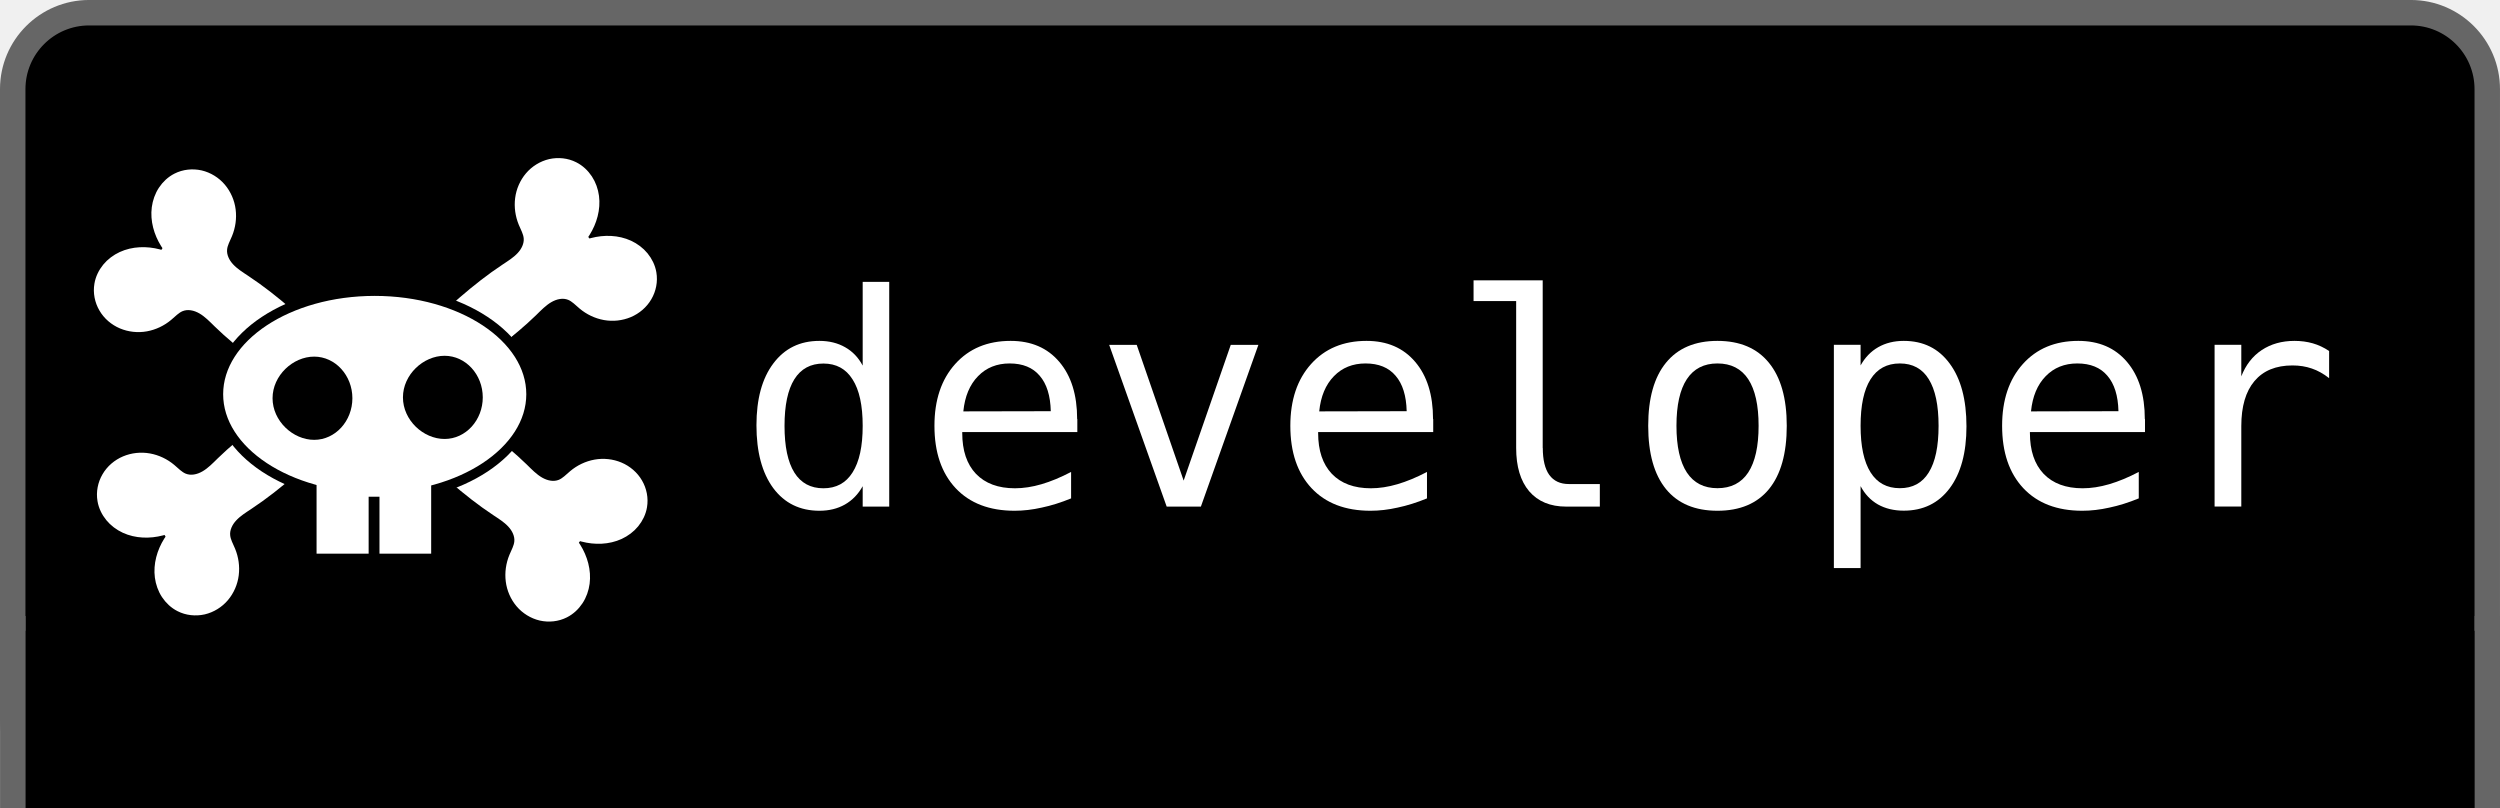
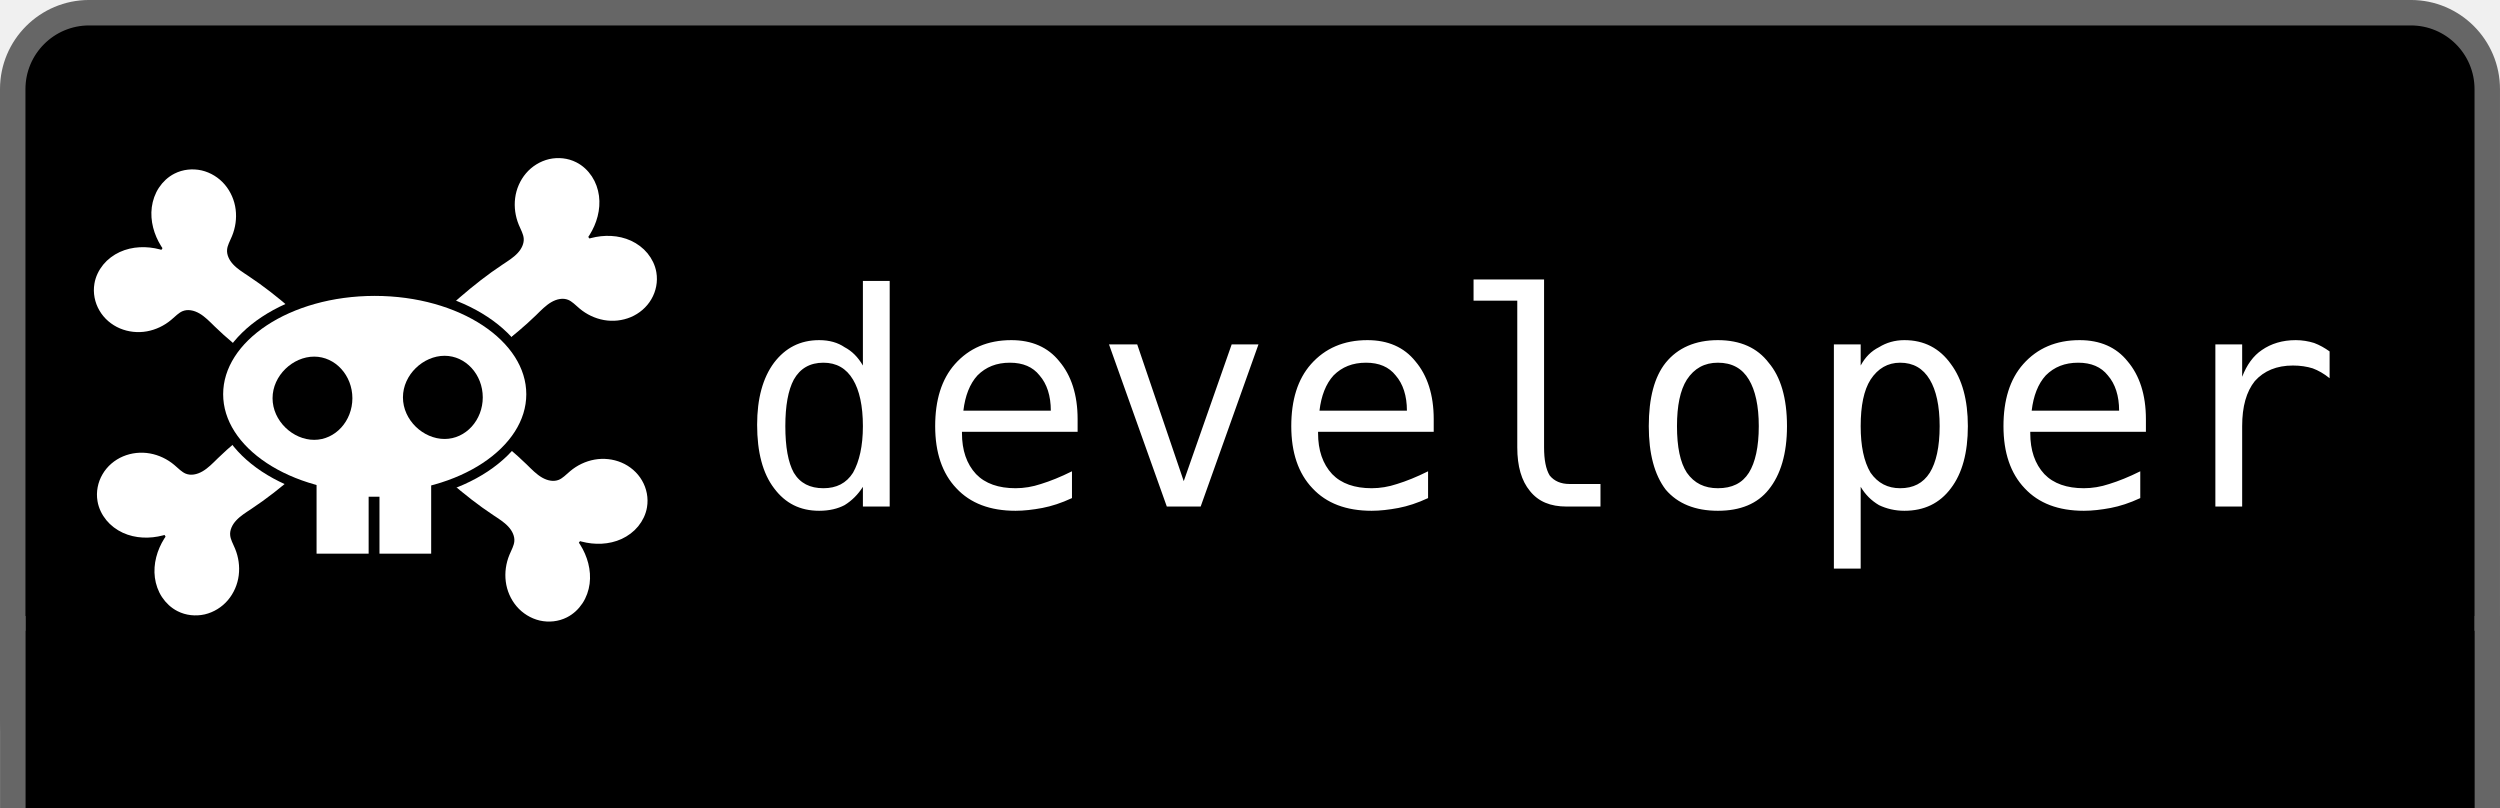
<svg xmlns="http://www.w3.org/2000/svg" width="25.967mm" height="8.391mm" viewBox="0 0 25.967 8.391" id="svg5978" version="1.1">
  <defs id="defs5980">
    <linearGradient id="linearGradient4502">
      <stop style="stop-color:#00fd00;stop-opacity:1;" offset="0" id="stop4504" />
      <stop style="stop-color:#00e100;stop-opacity:0;" offset="1" id="stop4506" />
    </linearGradient>
  </defs>
  <g id="layer1" transform="translate(-89.82604,-75.84613)">
    <g transform="matrix(0.9375,0,0,0.9375,48.21505,9.249671)" id="g9973-2">
      <rect style="fill:#000000;stroke:#666666;stroke-width:0.282px;stroke-linecap:butt;stroke-linejoin:miter;stroke-opacity:1" id="rect5653-9-0-5" width="27.416" height="8.668" x="44.526" y="71.177" rx="0.847" />
-       <g style="font-style:normal;font-weight:normal;font-size:4.682px;line-height:125%;font-family:Sans;letter-spacing:0px;word-spacing:0px;fill:#000000;fill-opacity:1;stroke:none" id="text5655-6-2-1">
-         <path d="m 53.943,75.086 0,-0.927 0.294,0 0,2.49 -0.294,0 0,-0.226 q -0.074,0.133 -0.197,0.203 -0.122,0.069 -0.282,0.069 -0.325,0 -0.512,-0.251 -0.186,-0.253 -0.186,-0.696 0,-0.437 0.187,-0.685 0.187,-0.25 0.51,-0.25 0.162,0 0.285,0.07 0.123,0.069 0.194,0.202 z m -0.866,0.669 q 0,0.342 0.109,0.517 0.109,0.174 0.322,0.174 0.213,0 0.323,-0.176 0.112,-0.176 0.112,-0.515 0,-0.341 -0.112,-0.515 -0.11,-0.176 -0.323,-0.176 -0.213,0 -0.322,0.174 -0.109,0.174 -0.109,0.517 z" style="font-style:normal;font-variant:normal;font-weight:normal;font-stretch:normal;font-size:3.277px;font-family:'DejaVu Sans Mono';-inkscape-font-specification:'DejaVu Sans Mono';fill:#ffffff" id="path8831" />
-         <path d="m 56.321,75.679 0,0.144 -1.275,0 0,0.01 q 0,0.293 0.152,0.453 0.154,0.16 0.432,0.16 0.141,0 0.294,-0.045 0.154,-0.045 0.328,-0.136 l 0,0.293 q -0.168,0.069 -0.325,0.102 -0.155,0.035 -0.301,0.035 -0.418,0 -0.653,-0.25 -0.235,-0.251 -0.235,-0.691 0,-0.429 0.23,-0.685 0.23,-0.256 0.614,-0.256 0.342,0 0.539,0.232 0.198,0.232 0.198,0.634 z m -0.294,-0.086 q -0.006,-0.259 -0.123,-0.394 -0.115,-0.136 -0.333,-0.136 -0.213,0 -0.35,0.141 -0.138,0.141 -0.163,0.39 l 0.97,-0.002 z" style="font-style:normal;font-variant:normal;font-weight:normal;font-stretch:normal;font-size:3.277px;font-family:'DejaVu Sans Mono';-inkscape-font-specification:'DejaVu Sans Mono';fill:#ffffff" id="path8833" />
-         <path d="m 56.673,74.857 0.306,0 0.52,1.504 0.522,-1.504 0.306,0 -0.637,1.792 -0.379,0 -0.637,-1.792 z" style="font-style:normal;font-variant:normal;font-weight:normal;font-stretch:normal;font-size:3.277px;font-family:'DejaVu Sans Mono';-inkscape-font-specification:'DejaVu Sans Mono';fill:#ffffff" id="path8835" />
-         <path d="m 60.264,75.679 0,0.144 -1.275,0 0,0.01 q 0,0.293 0.152,0.453 0.154,0.16 0.432,0.16 0.141,0 0.294,-0.045 0.154,-0.045 0.328,-0.136 l 0,0.293 q -0.168,0.069 -0.325,0.102 -0.155,0.035 -0.301,0.035 -0.418,0 -0.653,-0.25 -0.235,-0.251 -0.235,-0.691 0,-0.429 0.23,-0.685 0.23,-0.256 0.614,-0.256 0.342,0 0.539,0.232 0.198,0.232 0.198,0.634 z m -0.294,-0.086 q -0.006,-0.259 -0.123,-0.394 -0.115,-0.136 -0.333,-0.136 -0.213,0 -0.35,0.141 -0.138,0.141 -0.163,0.39 l 0.97,-0.002 z" style="font-style:normal;font-variant:normal;font-weight:normal;font-stretch:normal;font-size:3.277px;font-family:'DejaVu Sans Mono';-inkscape-font-specification:'DejaVu Sans Mono';fill:#ffffff" id="path8837" />
-         <path d="m 61.478,75.999 q 0,0.198 0.072,0.299 0.074,0.101 0.216,0.101 l 0.344,0 0,0.25 -0.373,0 q -0.264,0 -0.41,-0.17 -0.144,-0.17 -0.144,-0.48 l 0,-1.627 -0.472,0 0,-0.23 0.766,0 0,1.858 z" style="font-style:normal;font-variant:normal;font-weight:normal;font-stretch:normal;font-size:3.277px;font-family:'DejaVu Sans Mono';-inkscape-font-specification:'DejaVu Sans Mono';fill:#ffffff" id="path8839" />
-         <path d="m 63.413,75.063 q -0.224,0 -0.339,0.174 -0.115,0.174 -0.115,0.517 0,0.341 0.115,0.517 0.115,0.174 0.339,0.174 0.226,0 0.341,-0.174 0.115,-0.176 0.115,-0.517 0,-0.342 -0.115,-0.517 -0.115,-0.174 -0.341,-0.174 z m 0,-0.25 q 0.373,0 0.57,0.242 0.198,0.242 0.198,0.699 0,0.459 -0.197,0.701 -0.197,0.24 -0.571,0.24 -0.373,0 -0.57,-0.24 -0.197,-0.242 -0.197,-0.701 0,-0.458 0.197,-0.699 0.197,-0.242 0.57,-0.242 z" style="font-style:normal;font-variant:normal;font-weight:normal;font-stretch:normal;font-size:3.277px;font-family:'DejaVu Sans Mono';-inkscape-font-specification:'DejaVu Sans Mono';fill:#ffffff" id="path8841" />
-         <path d="m 64.999,76.423 0,0.907 -0.296,0 0,-2.474 0.296,0 0,0.229 q 0.074,-0.133 0.195,-0.202 0.123,-0.07 0.283,-0.07 0.325,0 0.509,0.251 0.186,0.251 0.186,0.696 0,0.437 -0.186,0.686 -0.186,0.248 -0.509,0.248 -0.163,0 -0.286,-0.069 -0.122,-0.07 -0.192,-0.203 z m 0.864,-0.669 q 0,-0.342 -0.109,-0.517 -0.107,-0.174 -0.32,-0.174 -0.214,0 -0.325,0.176 -0.11,0.174 -0.11,0.515 0,0.339 0.11,0.515 0.11,0.176 0.325,0.176 0.213,0 0.32,-0.174 0.109,-0.174 0.109,-0.517 z" style="font-style:normal;font-variant:normal;font-weight:normal;font-stretch:normal;font-size:3.277px;font-family:'DejaVu Sans Mono';-inkscape-font-specification:'DejaVu Sans Mono';fill:#ffffff" id="path8843" />
-         <path d="m 68.15,75.679 0,0.144 -1.275,0 0,0.01 q 0,0.293 0.152,0.453 0.154,0.16 0.432,0.16 0.141,0 0.294,-0.045 0.154,-0.045 0.328,-0.136 l 0,0.293 q -0.168,0.069 -0.325,0.102 -0.155,0.035 -0.301,0.035 -0.418,0 -0.653,-0.25 -0.235,-0.251 -0.235,-0.691 0,-0.429 0.23,-0.685 0.23,-0.256 0.614,-0.256 0.342,0 0.539,0.232 0.198,0.232 0.198,0.634 z m -0.294,-0.086 q -0.006,-0.259 -0.123,-0.394 -0.115,-0.136 -0.333,-0.136 -0.213,0 -0.35,0.141 -0.138,0.141 -0.163,0.39 l 0.97,-0.002 z" style="font-style:normal;font-variant:normal;font-weight:normal;font-stretch:normal;font-size:3.277px;font-family:'DejaVu Sans Mono';-inkscape-font-specification:'DejaVu Sans Mono';fill:#ffffff" id="path8845" />
-         <path d="m 70.19,75.226 q -0.094,-0.074 -0.192,-0.107 -0.098,-0.034 -0.214,-0.034 -0.275,0 -0.421,0.173 -0.146,0.173 -0.146,0.499 l 0,0.891 -0.296,0 0,-1.792 0.296,0 0,0.35 q 0.074,-0.19 0.226,-0.291 0.154,-0.102 0.363,-0.102 0.109,0 0.203,0.027 0.094,0.027 0.181,0.085 l 0,0.301 z" style="font-style:normal;font-variant:normal;font-weight:normal;font-stretch:normal;font-size:3.277px;font-family:'DejaVu Sans Mono';-inkscape-font-specification:'DejaVu Sans Mono';fill:#ffffff" id="path8847" />
-       </g>
+       <text xml:space="preserve" style="font-style:normal;font-weight:normal;font-size:4.682px;line-height:125%;font-family:Sans;letter-spacing:0px;word-spacing:0px;fill:#000000;fill-opacity:1;stroke:none" x="52.57" y="76.649" id="text5655-6-2-1">
+         <tspan id="tspan5657-9-1-1" x="52.57" y="76.649" style="font-style:normal;font-variant:normal;font-weight:normal;font-stretch:normal;font-size:3.277px;font-family:'DejaVu Sans Mono';-inkscape-font-specification:'DejaVu Sans Mono';fill:#ffffff">developer</tspan>
+       </text>
      <text xml:space="preserve" style="font-style:normal;font-weight:normal;font-size:11.289px;line-height:125%;font-family:Sans;letter-spacing:0px;word-spacing:0px;fill:#000000;fill-opacity:1;stroke:none;stroke-width:1px;stroke-linecap:butt;stroke-linejoin:miter;stroke-opacity:1" x="23.93" y="71.434" id="text13068">
        <tspan id="tspan13070" x="23.93" y="71.434" />
      </text>
      <text xml:space="preserve" style="font-style:normal;font-weight:normal;font-size:9.263px;line-height:125%;font-family:Sans;letter-spacing:0px;word-spacing:0px;fill:#ffffff;fill-opacity:1;stroke:none;stroke-width:1px;stroke-linecap:butt;stroke-linejoin:miter;stroke-opacity:1" x="47.25" y="77.3" id="text13072">
        <tspan id="tspan13074" x="47.25" y="77.3" />
      </text>
      <g style="stroke:#ffffff;stroke-width:1.462;fill:#ffffff" transform="matrix(0.6842361,0,0,0.6835565,11.89105,28.43185)" id="g4618">
        <g style="stroke:#ffffff;stroke-width:1.158;fill:#ffffff" transform="matrix(-0.7478905,-1.016779,-1.01666,0.7479777,167.5251,56.49062)" id="g14306-1">
          <g style="stroke-width:1.158;stroke:#ffffff;fill:#ffffff" id="g4592">
            <g transform="translate(-3.417744,-9.731978)" id="g14294-1" style="stroke:#ffffff;stroke-width:1.158;fill:#ffffff">
              <path id="path14028-0-6-1-4" d="m 49.101,85.015 c -0.01,-0.071 -0.028,-0.141 -0.055,-0.208 -0.06,-0.152 -0.166,-0.289 -0.309,-0.368 -0.071,-0.039 -0.152,-0.064 -0.233,-0.068 -0.082,-0.004 -0.164,0.011 -0.237,0.048 -0.096,0.048 -0.173,0.132 -0.215,0.23 -0.043,0.098 -0.051,0.211 -0.026,0.315 0.025,0.104 0.081,0.2 0.159,0.274 0.078,0.074 0.176,0.126 0.28,0.151 0.065,0.016 0.134,0.023 0.192,0.058 0.039,0.024 0.07,0.059 0.091,0.1 0.021,0.04 0.033,0.085 0.038,0.13 0.01,0.09 -0.006,0.181 -0.019,0.272 -0.057,0.406 -0.041,0.818 -0.056,1.227 -0.01,0.282 -0.036,0.563 -0.076,0.842" style="fill:#ffffff;fill-rule:evenodd;stroke:#ffffff;stroke-width:0.106;stroke-linecap:butt;stroke-linejoin:miter;stroke-opacity:1" />
              <path id="path14028-0-6-1-8-9" d="m 49.132,85.005 c 0.01,-0.071 0.028,-0.141 0.055,-0.208 0.06,-0.152 0.166,-0.289 0.309,-0.368 0.071,-0.039 0.152,-0.064 0.233,-0.068 0.082,-0.004 0.164,0.011 0.237,0.048 0.096,0.048 0.172,0.132 0.215,0.23 0.042,0.098 0.051,0.211 0.026,0.315 -0.025,0.104 -0.081,0.2 -0.159,0.274 -0.078,0.074 -0.175,0.126 -0.279,0.152 -0.065,0.016 -0.134,0.023 -0.192,0.058 -0.037,0.022 -0.066,0.054 -0.088,0.091 -0.022,0.037 -0.036,0.078 -0.044,0.12 -0.016,0.084 -0.009,0.17 -0.005,0.255 0.023,0.457 -0.033,0.915 -0.086,1.369 -0.022,0.188 -0.043,0.376 -0.064,0.563" style="fill:#ffffff;fill-rule:evenodd;stroke:#ffffff;stroke-width:0.106;stroke-linecap:butt;stroke-linejoin:miter;stroke-opacity:1" />
            </g>
            <path id="path4582" d="m 45.908,78.074 -0.701,0.148" style="fill:#ffffff;fill-rule:evenodd;stroke:#ffffff;stroke-width:0.327px;stroke-linecap:butt;stroke-linejoin:miter;stroke-opacity:1" />
            <path id="path4588" d="m 45.724,75.394 c 0.052,0.483 0.062,0.973 0.094,1.46 0.014,0.357 0.047,0.715 0.045,1.072 -0.019,0.116 -0.198,0.068 -0.284,0.113 -0.094,0.012 -0.19,0.052 -0.285,0.041 -0.028,-0.132 0.011,-0.279 0.016,-0.415 0.105,-0.758 0.214,-1.516 0.356,-2.268 0.009,-0.027 0.046,-0.029 0.058,-0.004 z" style="opacity:1;fill:#ffffff;fill-opacity:1;stroke:#ffffff;stroke-width:0.378;stroke-opacity:1" />
            <path id="path4590" d="m 45.726,75.274 c 0.018,0.061 0.01,0.129 0.018,0.193 0.047,0.816 0.094,1.632 0.131,2.448 0.003,0.04 -0.006,0.086 -0.056,0.081 -0.179,0.036 -0.359,0.078 -0.538,0.112 -0.041,-0.015 -0.007,-0.073 -0.011,-0.106 0.02,-0.202 0.033,-0.404 0.067,-0.605 0.098,-0.655 0.198,-1.309 0.306,-1.963 0.015,-0.055 0.012,-0.119 0.045,-0.166 0.012,-0.01 0.03,-0.006 0.038,0.006 z" style="opacity:1;fill:#ffffff;fill-opacity:1;stroke:#ffffff;stroke-width:0.378;stroke-opacity:1" />
          </g>
        </g>
        <path style="opacity:1;fill:#ffffff;fill-opacity:1;stroke:#ffffff;stroke-width:0.378;stroke-opacity:1" d="m 43.594,-16.077 c -1.702,0.983 -3.325,2.134 -4.992,3.188 -1.571,1.051 -3.19,2.034 -4.722,3.139 0.116,0.666 0.547,1.307 0.807,1.955 0.083,0.201 0.252,0.666 0.502,0.357 2.88,-2.668 5.681,-5.424 8.411,-8.244 0.145,-0.104 0.301,-0.397 -0.006,-0.395 z" id="path4608" transform="matrix(0.2822222,0,0,0.2822222,44.40046,70.91444)" />
        <path style="opacity:1;fill:#ffffff;fill-opacity:1;stroke:#ffffff;stroke-width:0.378;stroke-opacity:1" d="m 42.865,-20.977 c -1.514,0.067 -2.428,1.874 -1.848,3.204 0.204,0.551 0.515,1.21 0.111,1.754 -0.465,0.831 -1.447,1.165 -2.131,1.782 -1.344,1.056 -2.675,2.159 -3.825,3.426 -0.053,0.121 -0.303,0.094 -0.3,0.28 -0.396,0.267 -1.133,0.566 -0.929,1.169 0.279,0.694 0.561,1.418 1.003,2.023 0.388,-0.031 0.644,-0.506 0.967,-0.707 0.524,-0.497 1.078,-0.969 1.654,-1.389 0.204,-0.207 0.235,-0.642 0.599,-0.639 0.496,-0.023 0.887,-0.562 1.311,-0.824 1.099,-0.795 1.987,-1.867 3.153,-2.566 0.643,-0.351 1.353,0.037 1.818,0.503 0.864,0.696 2.24,0.853 3.092,0.05 0.915,-0.675 0.964,-2.138 0.109,-2.882 -0.595,-0.635 -1.489,-0.8 -2.319,-0.672 -0.535,0.033 -1.099,0.328 -1.57,0.404 -0.017,-0.076 0.209,-0.26 0.235,-0.399 0.742,-0.915 1.338,-2.255 0.716,-3.393 -0.351,-0.672 -1.066,-1.182 -1.846,-1.124 z" id="path4610" transform="matrix(0.2822222,0,0,0.2822222,44.40046,70.91444)" />
        <path style="opacity:1;fill:#ffffff;fill-opacity:1;stroke:#ffffff;stroke-width:0.378;stroke-opacity:1" d="m 42.857,-21.02 c -1.357,0.098 -2.298,1.581 -1.982,2.87 0.109,0.722 0.734,1.573 0.113,2.229 -0.838,0.968 -2.026,1.535 -2.952,2.411 -1.397,1.167 -2.701,2.438 -4.079,3.623 -0.277,0.428 0.175,0.939 0.296,1.352 0.218,0.428 0.391,0.891 0.668,1.284 0.403,-0.057 0.658,-0.542 1.001,-0.753 1.753,-1.606 3.792,-2.868 5.517,-4.507 0.633,-0.526 1.439,-1.314 2.333,-0.87 0.669,0.416 1.306,1.052 2.168,1.017 1.177,0.12 2.4,-0.822 2.345,-2.055 -0.022,-1.296 -1.353,-2.264 -2.6,-2.1 -0.587,-0.025 -1.272,0.252 -1.749,0.321 0.538,-0.886 1.213,-1.834 1.041,-2.934 -0.104,-1.048 -1.059,-1.92 -2.12,-1.888 z" id="path4612" transform="matrix(0.2822222,0,0,0.2822222,44.40046,70.91444)" />
      </g>
      <g transform="matrix(-0.6842361,0,0,0.6835565,85.1972,28.55711)" id="g4618-4" style="stroke:#ffffff;stroke-width:1.462;fill:#ffffff">
        <g style="stroke:#ffffff;stroke-width:1.158;fill:#ffffff" transform="matrix(-0.7478905,-1.016779,-1.01666,0.7479777,167.5251,56.49062)" id="g14306-1-1">
          <g style="stroke-width:1.158;stroke:#ffffff;fill:#ffffff" id="g4592-2">
            <g transform="translate(-3.417744,-9.731978)" id="g14294-1-0" style="stroke:#ffffff;stroke-width:1.158;fill:#ffffff">
              <path id="path14028-0-6-1-4-6" d="m 49.101,85.015 c -0.01,-0.071 -0.028,-0.141 -0.055,-0.208 -0.06,-0.152 -0.166,-0.289 -0.309,-0.368 -0.071,-0.039 -0.152,-0.064 -0.233,-0.068 -0.082,-0.004 -0.164,0.011 -0.237,0.048 -0.096,0.048 -0.173,0.132 -0.215,0.23 -0.043,0.098 -0.051,0.211 -0.026,0.315 0.025,0.104 0.081,0.2 0.159,0.274 0.078,0.074 0.176,0.126 0.28,0.151 0.065,0.016 0.134,0.023 0.192,0.058 0.039,0.024 0.07,0.059 0.091,0.1 0.021,0.04 0.033,0.085 0.038,0.13 0.01,0.09 -0.006,0.181 -0.019,0.272 -0.057,0.406 -0.041,0.818 -0.056,1.227 -0.01,0.282 -0.036,0.563 -0.076,0.842" style="fill:#ffffff;fill-rule:evenodd;stroke:#ffffff;stroke-width:0.106;stroke-linecap:butt;stroke-linejoin:miter;stroke-opacity:1" />
              <path id="path14028-0-6-1-8-9-7" d="m 49.132,85.005 c 0.01,-0.071 0.028,-0.141 0.055,-0.208 0.06,-0.152 0.166,-0.289 0.309,-0.368 0.071,-0.039 0.152,-0.064 0.233,-0.068 0.082,-0.004 0.164,0.011 0.237,0.048 0.096,0.048 0.172,0.132 0.215,0.23 0.042,0.098 0.051,0.211 0.026,0.315 -0.025,0.104 -0.081,0.2 -0.159,0.274 -0.078,0.074 -0.175,0.126 -0.279,0.152 -0.065,0.016 -0.134,0.023 -0.192,0.058 -0.037,0.022 -0.066,0.054 -0.088,0.091 -0.022,0.037 -0.036,0.078 -0.044,0.12 -0.016,0.084 -0.009,0.17 -0.005,0.255 0.023,0.457 -0.033,0.915 -0.086,1.369 -0.022,0.188 -0.043,0.376 -0.064,0.563" style="fill:#ffffff;fill-rule:evenodd;stroke:#ffffff;stroke-width:0.106;stroke-linecap:butt;stroke-linejoin:miter;stroke-opacity:1" />
            </g>
            <path id="path4582-3" d="m 45.908,78.074 -0.701,0.148" style="fill:#ffffff;fill-rule:evenodd;stroke:#ffffff;stroke-width:0.327px;stroke-linecap:butt;stroke-linejoin:miter;stroke-opacity:1" />
            <path id="path4588-2" d="m 45.724,75.394 c 0.052,0.483 0.062,0.973 0.094,1.46 0.014,0.357 0.047,0.715 0.045,1.072 -0.019,0.116 -0.198,0.068 -0.284,0.113 -0.094,0.012 -0.19,0.052 -0.285,0.041 -0.028,-0.132 0.011,-0.279 0.016,-0.415 0.105,-0.758 0.214,-1.516 0.356,-2.268 0.009,-0.027 0.046,-0.029 0.058,-0.004 z" style="opacity:1;fill:#ffffff;fill-opacity:1;stroke:#ffffff;stroke-width:0.378;stroke-opacity:1" />
            <path id="path4590-8" d="m 45.726,75.274 c 0.018,0.061 0.01,0.129 0.018,0.193 0.047,0.816 0.094,1.632 0.131,2.448 0.003,0.04 -0.006,0.086 -0.056,0.081 -0.179,0.036 -0.359,0.078 -0.538,0.112 -0.041,-0.015 -0.007,-0.073 -0.011,-0.106 0.02,-0.202 0.033,-0.404 0.067,-0.605 0.098,-0.655 0.198,-1.309 0.306,-1.963 0.015,-0.055 0.012,-0.119 0.045,-0.166 0.012,-0.01 0.03,-0.006 0.038,0.006 z" style="opacity:1;fill:#ffffff;fill-opacity:1;stroke:#ffffff;stroke-width:0.378;stroke-opacity:1" />
          </g>
        </g>
        <path style="opacity:1;fill:#ffffff;fill-opacity:1;stroke:#ffffff;stroke-width:0.378;stroke-opacity:1" d="m 43.594,-16.077 c -1.702,0.983 -3.325,2.134 -4.992,3.188 -1.571,1.051 -3.19,2.034 -4.722,3.139 0.116,0.666 0.547,1.307 0.807,1.955 0.083,0.201 0.252,0.666 0.502,0.357 2.88,-2.668 5.681,-5.424 8.411,-8.244 0.145,-0.104 0.301,-0.397 -0.006,-0.395 z" id="path4608-1" transform="matrix(0.2822222,0,0,0.2822222,44.40046,70.91444)" />
        <path style="opacity:1;fill:#ffffff;fill-opacity:1;stroke:#ffffff;stroke-width:0.378;stroke-opacity:1" d="m 42.865,-20.977 c -1.514,0.067 -2.428,1.874 -1.848,3.204 0.204,0.551 0.515,1.21 0.111,1.754 -0.465,0.831 -1.447,1.165 -2.131,1.782 -1.344,1.056 -2.675,2.159 -3.825,3.426 -0.053,0.121 -0.303,0.094 -0.3,0.28 -0.396,0.267 -1.133,0.566 -0.929,1.169 0.279,0.694 0.561,1.418 1.003,2.023 0.388,-0.031 0.644,-0.506 0.967,-0.707 0.524,-0.497 1.078,-0.969 1.654,-1.389 0.204,-0.207 0.235,-0.642 0.599,-0.639 0.496,-0.023 0.887,-0.562 1.311,-0.824 1.099,-0.795 1.987,-1.867 3.153,-2.566 0.643,-0.351 1.353,0.037 1.818,0.503 0.864,0.696 2.24,0.853 3.092,0.05 0.915,-0.675 0.964,-2.138 0.109,-2.882 -0.595,-0.635 -1.489,-0.8 -2.319,-0.672 -0.535,0.033 -1.099,0.328 -1.57,0.404 -0.017,-0.076 0.209,-0.26 0.235,-0.399 0.742,-0.915 1.338,-2.255 0.716,-3.393 -0.351,-0.672 -1.066,-1.182 -1.846,-1.124 z" id="path4610-3" transform="matrix(0.2822222,0,0,0.2822222,44.40046,70.91444)" />
        <path style="opacity:1;fill:#ffffff;fill-opacity:1;stroke:#ffffff;stroke-width:0.378;stroke-opacity:1" d="m 42.857,-21.02 c -1.357,0.098 -2.298,1.581 -1.982,2.87 0.109,0.722 0.734,1.573 0.113,2.229 -0.838,0.968 -2.026,1.535 -2.952,2.411 -1.397,1.167 -2.701,2.438 -4.079,3.623 -0.277,0.428 0.175,0.939 0.296,1.352 0.218,0.428 0.391,0.891 0.668,1.284 0.403,-0.057 0.658,-0.542 1.001,-0.753 1.753,-1.606 3.792,-2.868 5.517,-4.507 0.633,-0.526 1.439,-1.314 2.333,-0.87 0.669,0.416 1.306,1.052 2.168,1.017 1.177,0.12 2.4,-0.822 2.345,-2.055 -0.022,-1.296 -1.353,-2.264 -2.6,-2.1 -0.587,-0.025 -1.272,0.252 -1.749,0.321 0.538,-0.886 1.213,-1.834 1.041,-2.934 -0.104,-1.048 -1.059,-1.92 -2.12,-1.888 z" id="path4612-4" transform="matrix(0.2822222,0,0,0.2822222,44.40046,70.91444)" />
      </g>
      <g transform="matrix(-0.6842361,0,0,-0.6835565,85.23134,122.2103)" id="g4618-4-6" style="stroke:#ffffff;stroke-width:1.462;fill:#ffffff">
        <g style="stroke:#ffffff;stroke-width:1.158;fill:#ffffff" transform="matrix(-0.7478905,-1.016779,-1.01666,0.7479777,167.5251,56.49062)" id="g14306-1-1-7">
          <g style="stroke-width:1.158;stroke:#ffffff;fill:#ffffff" id="g4592-2-4">
            <g transform="translate(-3.417744,-9.731978)" id="g14294-1-0-3" style="stroke:#ffffff;stroke-width:1.158;fill:#ffffff">
              <path id="path14028-0-6-1-4-6-4" d="m 49.101,85.015 c -0.01,-0.071 -0.028,-0.141 -0.055,-0.208 -0.06,-0.152 -0.166,-0.289 -0.309,-0.368 -0.071,-0.039 -0.152,-0.064 -0.233,-0.068 -0.082,-0.004 -0.164,0.011 -0.237,0.048 -0.096,0.048 -0.173,0.132 -0.215,0.23 -0.043,0.098 -0.051,0.211 -0.026,0.315 0.025,0.104 0.081,0.2 0.159,0.274 0.078,0.074 0.176,0.126 0.28,0.151 0.065,0.016 0.134,0.023 0.192,0.058 0.039,0.024 0.07,0.059 0.091,0.1 0.021,0.04 0.033,0.085 0.038,0.13 0.01,0.09 -0.006,0.181 -0.019,0.272 -0.057,0.406 -0.041,0.818 -0.056,1.227 -0.01,0.282 -0.036,0.563 -0.076,0.842" style="fill:#ffffff;fill-rule:evenodd;stroke:#ffffff;stroke-width:0.106;stroke-linecap:butt;stroke-linejoin:miter;stroke-opacity:1" />
              <path id="path14028-0-6-1-8-9-7-4" d="m 49.132,85.005 c 0.01,-0.071 0.028,-0.141 0.055,-0.208 0.06,-0.152 0.166,-0.289 0.309,-0.368 0.071,-0.039 0.152,-0.064 0.233,-0.068 0.082,-0.004 0.164,0.011 0.237,0.048 0.096,0.048 0.172,0.132 0.215,0.23 0.042,0.098 0.051,0.211 0.026,0.315 -0.025,0.104 -0.081,0.2 -0.159,0.274 -0.078,0.074 -0.175,0.126 -0.279,0.152 -0.065,0.016 -0.134,0.023 -0.192,0.058 -0.037,0.022 -0.066,0.054 -0.088,0.091 -0.022,0.037 -0.036,0.078 -0.044,0.12 -0.016,0.084 -0.009,0.17 -0.005,0.255 0.023,0.457 -0.033,0.915 -0.086,1.369 -0.022,0.188 -0.043,0.376 -0.064,0.563" style="fill:#ffffff;fill-rule:evenodd;stroke:#ffffff;stroke-width:0.106;stroke-linecap:butt;stroke-linejoin:miter;stroke-opacity:1" />
            </g>
            <path id="path4582-3-2" d="m 45.908,78.074 -0.701,0.148" style="fill:#ffffff;fill-rule:evenodd;stroke:#ffffff;stroke-width:0.327px;stroke-linecap:butt;stroke-linejoin:miter;stroke-opacity:1" />
            <path id="path4588-2-2" d="m 45.724,75.394 c 0.052,0.483 0.062,0.973 0.094,1.46 0.014,0.357 0.047,0.715 0.045,1.072 -0.019,0.116 -0.198,0.068 -0.284,0.113 -0.094,0.012 -0.19,0.052 -0.285,0.041 -0.028,-0.132 0.011,-0.279 0.016,-0.415 0.105,-0.758 0.214,-1.516 0.356,-2.268 0.009,-0.027 0.046,-0.029 0.058,-0.004 z" style="opacity:1;fill:#ffffff;fill-opacity:1;stroke:#ffffff;stroke-width:0.378;stroke-opacity:1" />
            <path id="path4590-8-4" d="m 45.726,75.274 c 0.018,0.061 0.01,0.129 0.018,0.193 0.047,0.816 0.094,1.632 0.131,2.448 0.003,0.04 -0.006,0.086 -0.056,0.081 -0.179,0.036 -0.359,0.078 -0.538,0.112 -0.041,-0.015 -0.007,-0.073 -0.011,-0.106 0.02,-0.202 0.033,-0.404 0.067,-0.605 0.098,-0.655 0.198,-1.309 0.306,-1.963 0.015,-0.055 0.012,-0.119 0.045,-0.166 0.012,-0.01 0.03,-0.006 0.038,0.006 z" style="opacity:1;fill:#ffffff;fill-opacity:1;stroke:#ffffff;stroke-width:0.378;stroke-opacity:1" />
          </g>
        </g>
        <path style="opacity:1;fill:#ffffff;fill-opacity:1;stroke:#ffffff;stroke-width:0.378;stroke-opacity:1" d="m 43.594,-16.077 c -1.702,0.983 -3.325,2.134 -4.992,3.188 -1.571,1.051 -3.19,2.034 -4.722,3.139 0.116,0.666 0.547,1.307 0.807,1.955 0.083,0.201 0.252,0.666 0.502,0.357 2.88,-2.668 5.681,-5.424 8.411,-8.244 0.145,-0.104 0.301,-0.397 -0.006,-0.395 z" id="path4608-1-0" transform="matrix(0.2822222,0,0,0.2822222,44.40046,70.91444)" />
        <path style="opacity:1;fill:#ffffff;fill-opacity:1;stroke:#ffffff;stroke-width:0.378;stroke-opacity:1" d="m 42.865,-20.977 c -1.514,0.067 -2.428,1.874 -1.848,3.204 0.204,0.551 0.515,1.21 0.111,1.754 -0.465,0.831 -1.447,1.165 -2.131,1.782 -1.344,1.056 -2.675,2.159 -3.825,3.426 -0.053,0.121 -0.303,0.094 -0.3,0.28 -0.396,0.267 -1.133,0.566 -0.929,1.169 0.279,0.694 0.561,1.418 1.003,2.023 0.388,-0.031 0.644,-0.506 0.967,-0.707 0.524,-0.497 1.078,-0.969 1.654,-1.389 0.204,-0.207 0.235,-0.642 0.599,-0.639 0.496,-0.023 0.887,-0.562 1.311,-0.824 1.099,-0.795 1.987,-1.867 3.153,-2.566 0.643,-0.351 1.353,0.037 1.818,0.503 0.864,0.696 2.24,0.853 3.092,0.05 0.915,-0.675 0.964,-2.138 0.109,-2.882 -0.595,-0.635 -1.489,-0.8 -2.319,-0.672 -0.535,0.033 -1.099,0.328 -1.57,0.404 -0.017,-0.076 0.209,-0.26 0.235,-0.399 0.742,-0.915 1.338,-2.255 0.716,-3.393 -0.351,-0.672 -1.066,-1.182 -1.846,-1.124 z" id="path4610-3-1" transform="matrix(0.2822222,0,0,0.2822222,44.40046,70.91444)" />
        <path style="opacity:1;fill:#ffffff;fill-opacity:1;stroke:#ffffff;stroke-width:0.378;stroke-opacity:1" d="m 42.857,-21.02 c -1.357,0.098 -2.298,1.581 -1.982,2.87 0.109,0.722 0.734,1.573 0.113,2.229 -0.838,0.968 -2.026,1.535 -2.952,2.411 -1.397,1.167 -2.701,2.438 -4.079,3.623 -0.277,0.428 0.175,0.939 0.296,1.352 0.218,0.428 0.391,0.891 0.668,1.284 0.403,-0.057 0.658,-0.542 1.001,-0.753 1.753,-1.606 3.792,-2.868 5.517,-4.507 0.633,-0.526 1.439,-1.314 2.333,-0.87 0.669,0.416 1.306,1.052 2.168,1.017 1.177,0.12 2.4,-0.822 2.345,-2.055 -0.022,-1.296 -1.353,-2.264 -2.6,-2.1 -0.587,-0.025 -1.272,0.252 -1.749,0.321 0.538,-0.886 1.213,-1.834 1.041,-2.934 -0.104,-1.048 -1.059,-1.92 -2.12,-1.888 z" id="path4612-4-3" transform="matrix(0.2822222,0,0,0.2822222,44.40046,70.91444)" />
      </g>
      <g transform="matrix(0.6842361,0,0,-0.6835565,11.78723,122.2786)" id="g4618-4-6-9" style="stroke:#ffffff;stroke-width:1.462;fill:#ffffff">
        <g style="stroke:#ffffff;stroke-width:1.158;fill:#ffffff" transform="matrix(-0.7478905,-1.016779,-1.01666,0.7479777,167.5251,56.49062)" id="g14306-1-1-7-4">
          <g style="stroke-width:1.158;stroke:#ffffff;fill:#ffffff" id="g4592-2-4-9">
            <g transform="translate(-3.417744,-9.731978)" id="g14294-1-0-3-1" style="stroke:#ffffff;stroke-width:1.158;fill:#ffffff">
              <path id="path14028-0-6-1-4-6-4-5" d="m 49.101,85.015 c -0.01,-0.071 -0.028,-0.141 -0.055,-0.208 -0.06,-0.152 -0.166,-0.289 -0.309,-0.368 -0.071,-0.039 -0.152,-0.064 -0.233,-0.068 -0.082,-0.004 -0.164,0.011 -0.237,0.048 -0.096,0.048 -0.173,0.132 -0.215,0.23 -0.043,0.098 -0.051,0.211 -0.026,0.315 0.025,0.104 0.081,0.2 0.159,0.274 0.078,0.074 0.176,0.126 0.28,0.151 0.065,0.016 0.134,0.023 0.192,0.058 0.039,0.024 0.07,0.059 0.091,0.1 0.021,0.04 0.033,0.085 0.038,0.13 0.01,0.09 -0.006,0.181 -0.019,0.272 -0.057,0.406 -0.041,0.818 -0.056,1.227 -0.01,0.282 -0.036,0.563 -0.076,0.842" style="fill:#ffffff;fill-rule:evenodd;stroke:#ffffff;stroke-width:0.106;stroke-linecap:butt;stroke-linejoin:miter;stroke-opacity:1" />
              <path id="path14028-0-6-1-8-9-7-4-7" d="m 49.132,85.005 c 0.01,-0.071 0.028,-0.141 0.055,-0.208 0.06,-0.152 0.166,-0.289 0.309,-0.368 0.071,-0.039 0.152,-0.064 0.233,-0.068 0.082,-0.004 0.164,0.011 0.237,0.048 0.096,0.048 0.172,0.132 0.215,0.23 0.042,0.098 0.051,0.211 0.026,0.315 -0.025,0.104 -0.081,0.2 -0.159,0.274 -0.078,0.074 -0.175,0.126 -0.279,0.152 -0.065,0.016 -0.134,0.023 -0.192,0.058 -0.037,0.022 -0.066,0.054 -0.088,0.091 -0.022,0.037 -0.036,0.078 -0.044,0.12 -0.016,0.084 -0.009,0.17 -0.005,0.255 0.023,0.457 -0.033,0.915 -0.086,1.369 -0.022,0.188 -0.043,0.376 -0.064,0.563" style="fill:#ffffff;fill-rule:evenodd;stroke:#ffffff;stroke-width:0.106;stroke-linecap:butt;stroke-linejoin:miter;stroke-opacity:1" />
            </g>
            <path id="path4582-3-2-1" d="m 45.908,78.074 -0.701,0.148" style="fill:#ffffff;fill-rule:evenodd;stroke:#ffffff;stroke-width:0.327px;stroke-linecap:butt;stroke-linejoin:miter;stroke-opacity:1" />
            <path id="path4588-2-2-8" d="m 45.724,75.394 c 0.052,0.483 0.062,0.973 0.094,1.46 0.014,0.357 0.047,0.715 0.045,1.072 -0.019,0.116 -0.198,0.068 -0.284,0.113 -0.094,0.012 -0.19,0.052 -0.285,0.041 -0.028,-0.132 0.011,-0.279 0.016,-0.415 0.105,-0.758 0.214,-1.516 0.356,-2.268 0.009,-0.027 0.046,-0.029 0.058,-0.004 z" style="opacity:1;fill:#ffffff;fill-opacity:1;stroke:#ffffff;stroke-width:0.378;stroke-opacity:1" />
            <path id="path4590-8-4-9" d="m 45.726,75.274 c 0.018,0.061 0.01,0.129 0.018,0.193 0.047,0.816 0.094,1.632 0.131,2.448 0.003,0.04 -0.006,0.086 -0.056,0.081 -0.179,0.036 -0.359,0.078 -0.538,0.112 -0.041,-0.015 -0.007,-0.073 -0.011,-0.106 0.02,-0.202 0.033,-0.404 0.067,-0.605 0.098,-0.655 0.198,-1.309 0.306,-1.963 0.015,-0.055 0.012,-0.119 0.045,-0.166 0.012,-0.01 0.03,-0.006 0.038,0.006 z" style="opacity:1;fill:#ffffff;fill-opacity:1;stroke:#ffffff;stroke-width:0.378;stroke-opacity:1" />
          </g>
        </g>
        <path style="opacity:1;fill:#ffffff;fill-opacity:1;stroke:#ffffff;stroke-width:0.378;stroke-opacity:1" d="m 43.594,-16.077 c -1.702,0.983 -3.325,2.134 -4.992,3.188 -1.571,1.051 -3.19,2.034 -4.722,3.139 0.116,0.666 0.547,1.307 0.807,1.955 0.083,0.201 0.252,0.666 0.502,0.357 2.88,-2.668 5.681,-5.424 8.411,-8.244 0.145,-0.104 0.301,-0.397 -0.006,-0.395 z" id="path4608-1-0-1" transform="matrix(0.2822222,0,0,0.2822222,44.40046,70.91444)" />
        <path style="opacity:1;fill:#ffffff;fill-opacity:1;stroke:#ffffff;stroke-width:0.378;stroke-opacity:1" d="m 42.865,-20.977 c -1.514,0.067 -2.428,1.874 -1.848,3.204 0.204,0.551 0.515,1.21 0.111,1.754 -0.465,0.831 -1.447,1.165 -2.131,1.782 -1.344,1.056 -2.675,2.159 -3.825,3.426 -0.053,0.121 -0.303,0.094 -0.3,0.28 -0.396,0.267 -1.133,0.566 -0.929,1.169 0.279,0.694 0.561,1.418 1.003,2.023 0.388,-0.031 0.644,-0.506 0.967,-0.707 0.524,-0.497 1.078,-0.969 1.654,-1.389 0.204,-0.207 0.235,-0.642 0.599,-0.639 0.496,-0.023 0.887,-0.562 1.311,-0.824 1.099,-0.795 1.987,-1.867 3.153,-2.566 0.643,-0.351 1.353,0.037 1.818,0.503 0.864,0.696 2.24,0.853 3.092,0.05 0.915,-0.675 0.964,-2.138 0.109,-2.882 -0.595,-0.635 -1.489,-0.8 -2.319,-0.672 -0.535,0.033 -1.099,0.328 -1.57,0.404 -0.017,-0.076 0.209,-0.26 0.235,-0.399 0.742,-0.915 1.338,-2.255 0.716,-3.393 -0.351,-0.672 -1.066,-1.182 -1.846,-1.124 z" id="path4610-3-1-9" transform="matrix(0.2822222,0,0,0.2822222,44.40046,70.91444)" />
        <path style="opacity:1;fill:#ffffff;fill-opacity:1;stroke:#ffffff;stroke-width:0.378;stroke-opacity:1" d="m 42.857,-21.02 c -1.357,0.098 -2.298,1.581 -1.982,2.87 0.109,0.722 0.734,1.573 0.113,2.229 -0.838,0.968 -2.026,1.535 -2.952,2.411 -1.397,1.167 -2.701,2.438 -4.079,3.623 -0.277,0.428 0.175,0.939 0.296,1.352 0.218,0.428 0.391,0.891 0.668,1.284 0.403,-0.057 0.658,-0.542 1.001,-0.753 1.753,-1.606 3.792,-2.868 5.517,-4.507 0.633,-0.526 1.439,-1.314 2.333,-0.87 0.669,0.416 1.306,1.052 2.168,1.017 1.177,0.12 2.4,-0.822 2.345,-2.055 -0.022,-1.296 -1.353,-2.264 -2.6,-2.1 -0.587,-0.025 -1.272,0.252 -1.749,0.321 0.538,-0.886 1.213,-1.834 1.041,-2.934 -0.104,-1.048 -1.059,-1.92 -2.12,-1.888 z" id="path4612-4-3-2" transform="matrix(0.2822222,0,0,0.2822222,44.40046,70.91444)" />
      </g>
      <g id="g13950" transform="matrix(1.052824,0,0,1.126556,-2.57262,-9.747937)">
        <path style="opacity:1;fill:#ffffff;fill-opacity:1;stroke:#000000;stroke-width:0.098;stroke-miterlimit:4;stroke-dasharray:none;stroke-opacity:1" d="m 50.189,75.586 a 1.644,1.016 0 0 1 -1.644,1.016 1.644,1.016 0 0 1 -1.644,-1.016 1.644,1.016 0 0 1 1.644,-1.016 1.644,1.016 0 0 1 1.644,1.016 z" id="path13625" />
        <path style="opacity:1;fill:#ffffff;fill-opacity:1;stroke:#ffffff;stroke-width:0.17;stroke-miterlimit:4;stroke-dasharray:none;stroke-opacity:1" d="m 48.018,76.033 1.036,0 0,1.036 -1.036,0 z" id="rect13627" />
        <path style="fill:none;stroke:#000000;stroke-width:0.114;stroke-linecap:butt;stroke-linejoin:miter;stroke-opacity:1" d="m 48.538,76.594 0,0.68" id="path13998" />
        <path style="font-size:medium;font-style:normal;font-variant:normal;font-weight:normal;font-stretch:normal;text-indent:0;text-align:start;text-decoration:none;line-height:normal;letter-spacing:normal;word-spacing:normal;text-transform:none;direction:ltr;block-progression:tb;writing-mode:lr-tb;text-anchor:start;baseline-shift:baseline;color:#000000;fill:#000000;fill-opacity:1;fill-rule:nonzero;stroke:none;stroke-width:0.216;marker:none;visibility:visible;display:inline;overflow:visible;enable-background:accumulate;font-family:Sans;-inkscape-font-specification:Sans" d="M 11.562 13.125 C 10.781 13.125 10.031 13.82 10.031 14.656 C 10.031 15.493 10.781 16.188 11.562 16.188 C 12.344 16.188 12.969 15.493 12.969 14.656 C 12.969 13.82 12.344 13.125 11.562 13.125 z " transform="matrix(0.285933,0,0,0.2672188,44.60166,71.70893)" id="path13637-4" />
        <path style="font-size:medium;font-style:normal;font-variant:normal;font-weight:normal;font-stretch:normal;text-indent:0;text-align:start;text-decoration:none;line-height:normal;letter-spacing:normal;word-spacing:normal;text-transform:none;direction:ltr;block-progression:tb;writing-mode:lr-tb;text-anchor:start;baseline-shift:baseline;color:#000000;fill:#000000;fill-opacity:1;fill-rule:nonzero;stroke:none;stroke-width:0.216;marker:none;visibility:visible;display:inline;overflow:visible;enable-background:accumulate;font-family:Sans;-inkscape-font-specification:Sans" d="m 49.28,75.208 c -0.224,0 -0.438,0.186 -0.438,0.409 0,0.224 0.214,0.409 0.438,0.409 0.224,0 0.402,-0.186 0.402,-0.409 0,-0.224 -0.179,-0.409 -0.402,-0.409 z" id="path13637-4-0" />
      </g>
      <g transform="matrix(1.066667,0,0,1.066667,151.7719,19.16096)" id="g4009" style="fill:#000000">
        <path id="rect3072" d="m -100.573,55.185 0,0.115 0,1.522 0,0.115 0.158,0 25.516,0 0.123,0 0,-0.115 0,-1.522 0,-0.115 -0.123,0 -25.516,0 -0.158,0 z" style="font-size:medium;font-style:normal;font-variant:normal;font-weight:normal;font-stretch:normal;text-indent:0;text-align:start;text-decoration:none;line-height:normal;letter-spacing:normal;word-spacing:normal;text-transform:none;direction:ltr;block-progression:tb;writing-mode:lr-tb;text-anchor:start;baseline-shift:baseline;color:#000000;fill:#000000;fill-opacity:1;fill-rule:nonzero;stroke:none;stroke-width:0.264;marker:none;visibility:visible;display:inline;overflow:visible;enable-background:accumulate;font-family:Sans;-inkscape-font-specification:Sans" />
        <path id="path3896" d="m -100.54,56.916 25.837,0" style="fill:#000000;stroke:#000000;stroke-width:0.282px;stroke-linecap:butt;stroke-linejoin:miter;stroke-opacity:1" />
        <path id="path3850" d="m -100.542,55.031 c 0,1.931 0,2.025 0,2.025 l 0,0" style="fill:#000000;stroke:#666666;stroke-width:0.265;stroke-linecap:butt;stroke-linejoin:miter;stroke-miterlimit:4;stroke-opacity:1;stroke-dasharray:none" />
        <path style="fill:#000000;stroke:#666666;stroke-width:0.265;stroke-linecap:butt;stroke-linejoin:miter;stroke-miterlimit:4;stroke-opacity:1;stroke-dasharray:none" d="m -74.839,55.031 c 0,1.931 0,2.025 0,2.025 l 0,0" id="path3863" />
      </g>
    </g>
  </g>
</svg>
